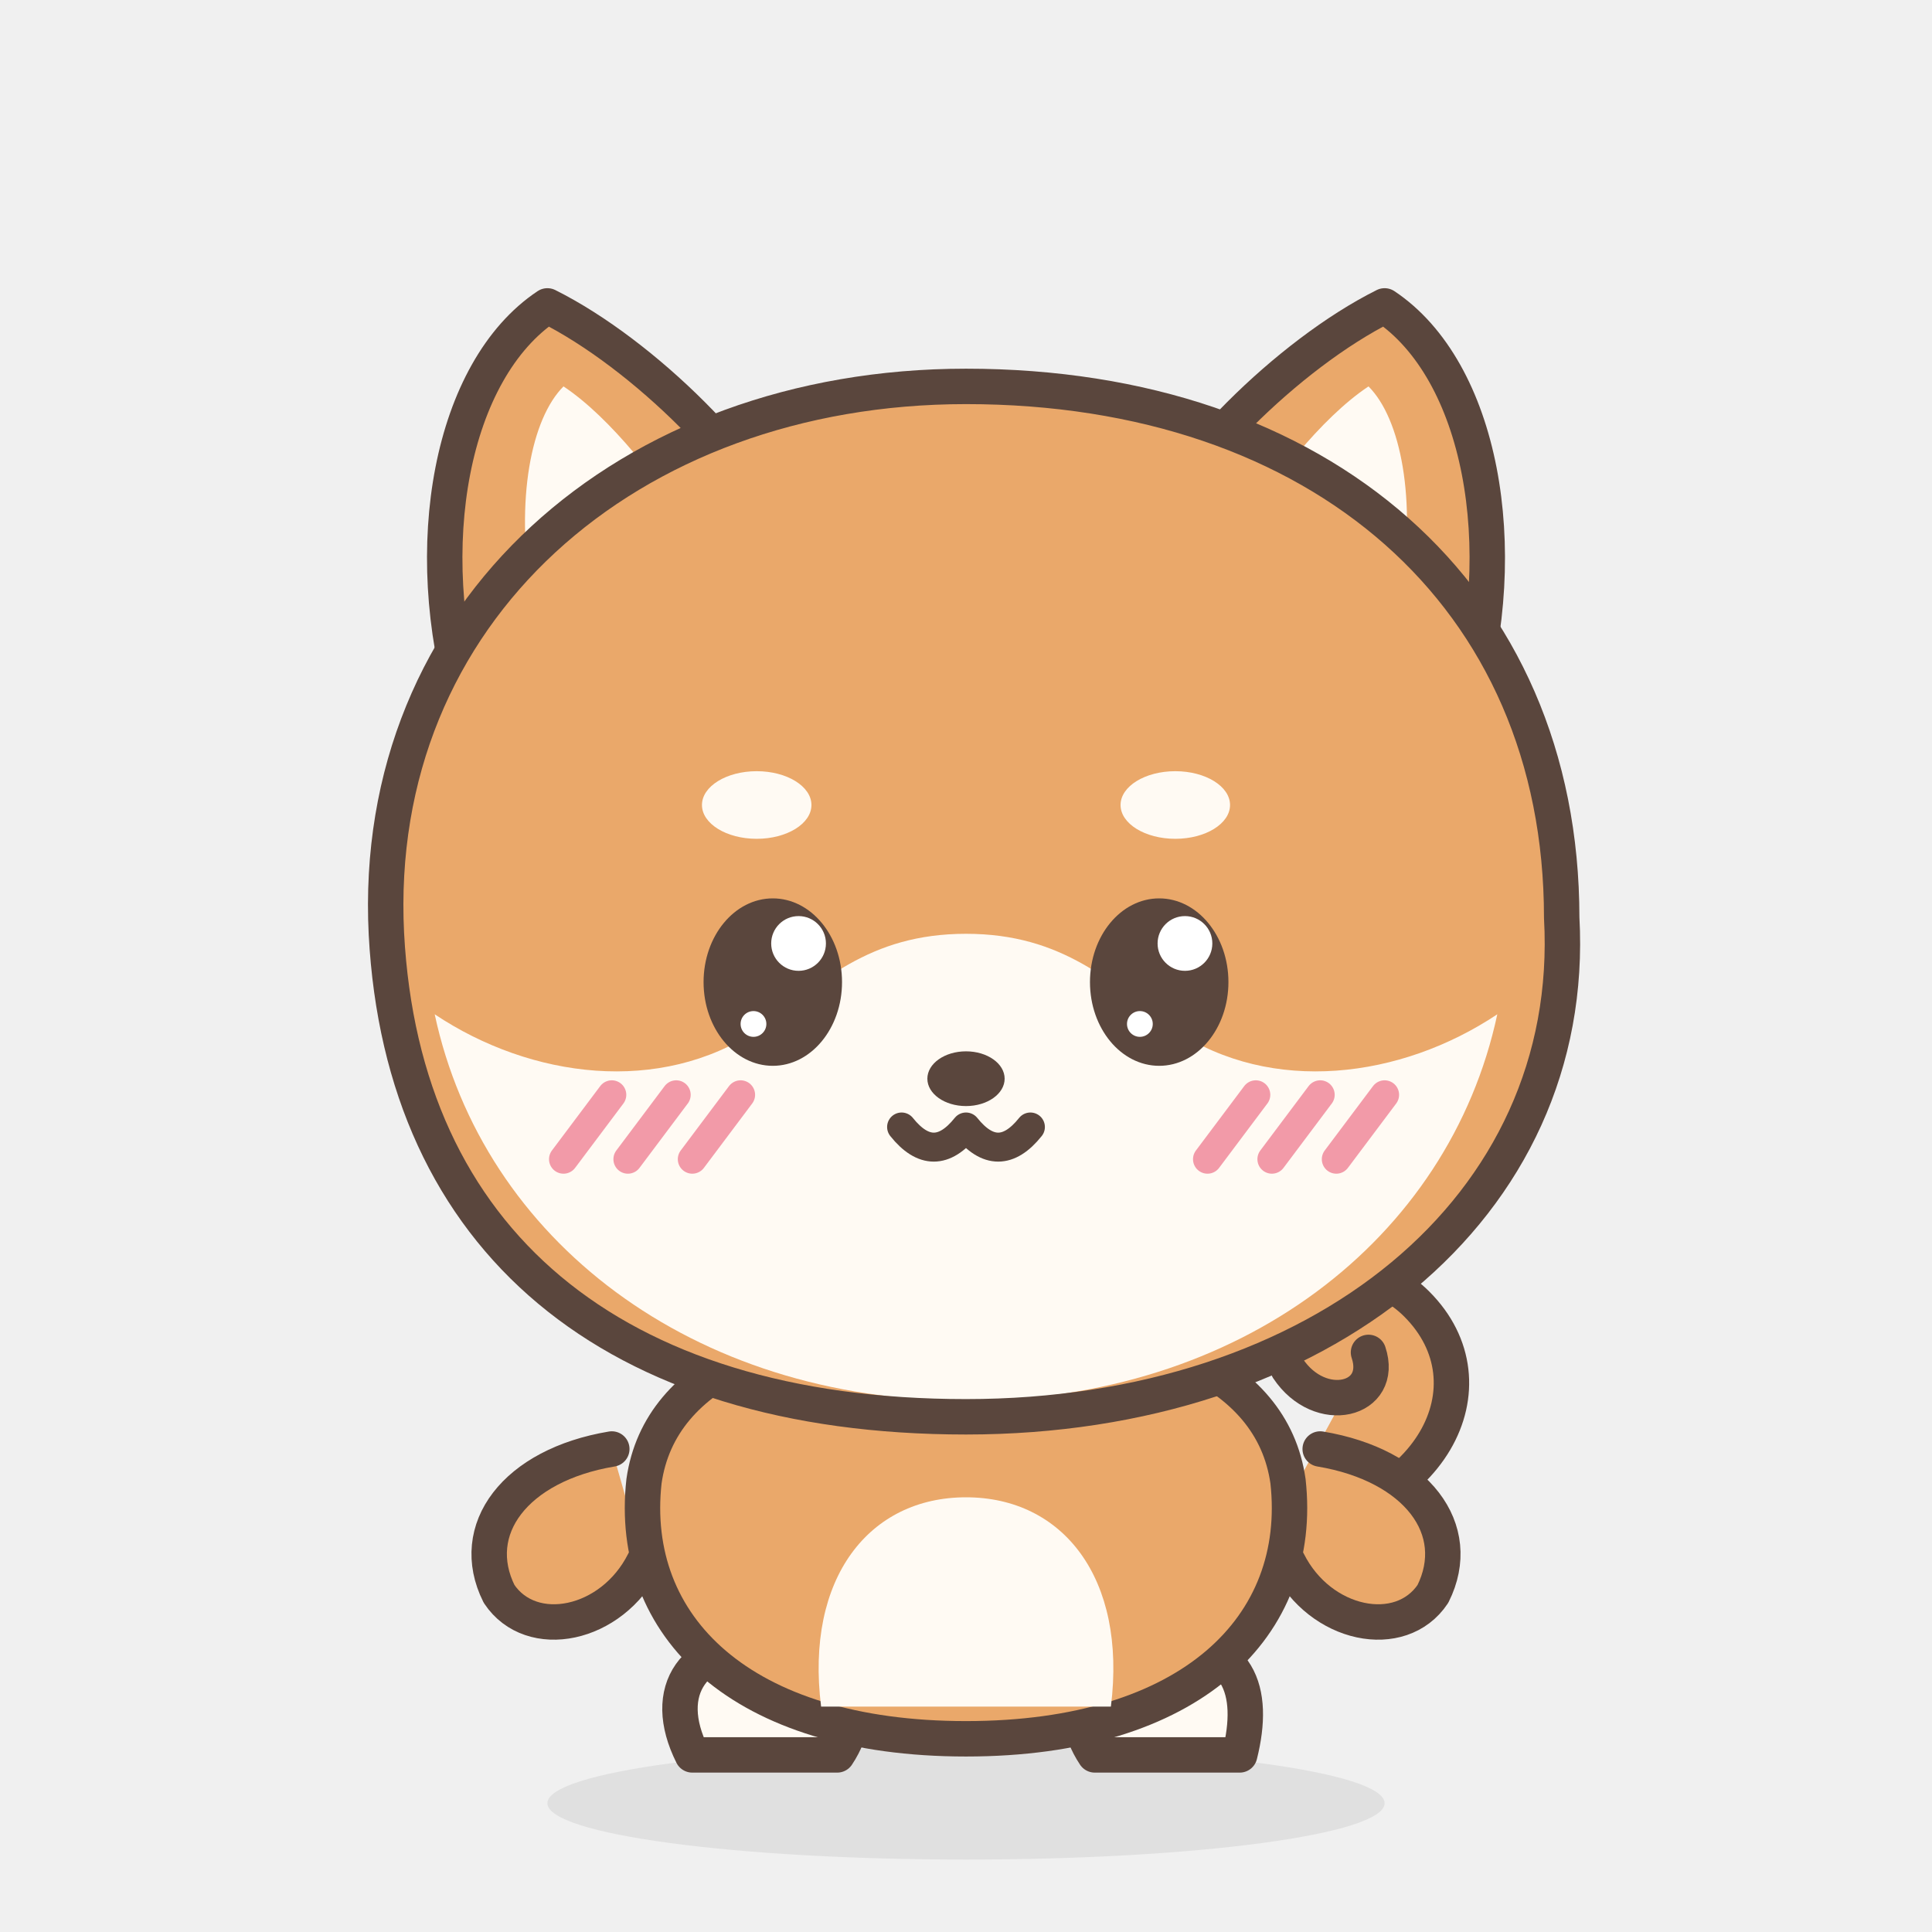
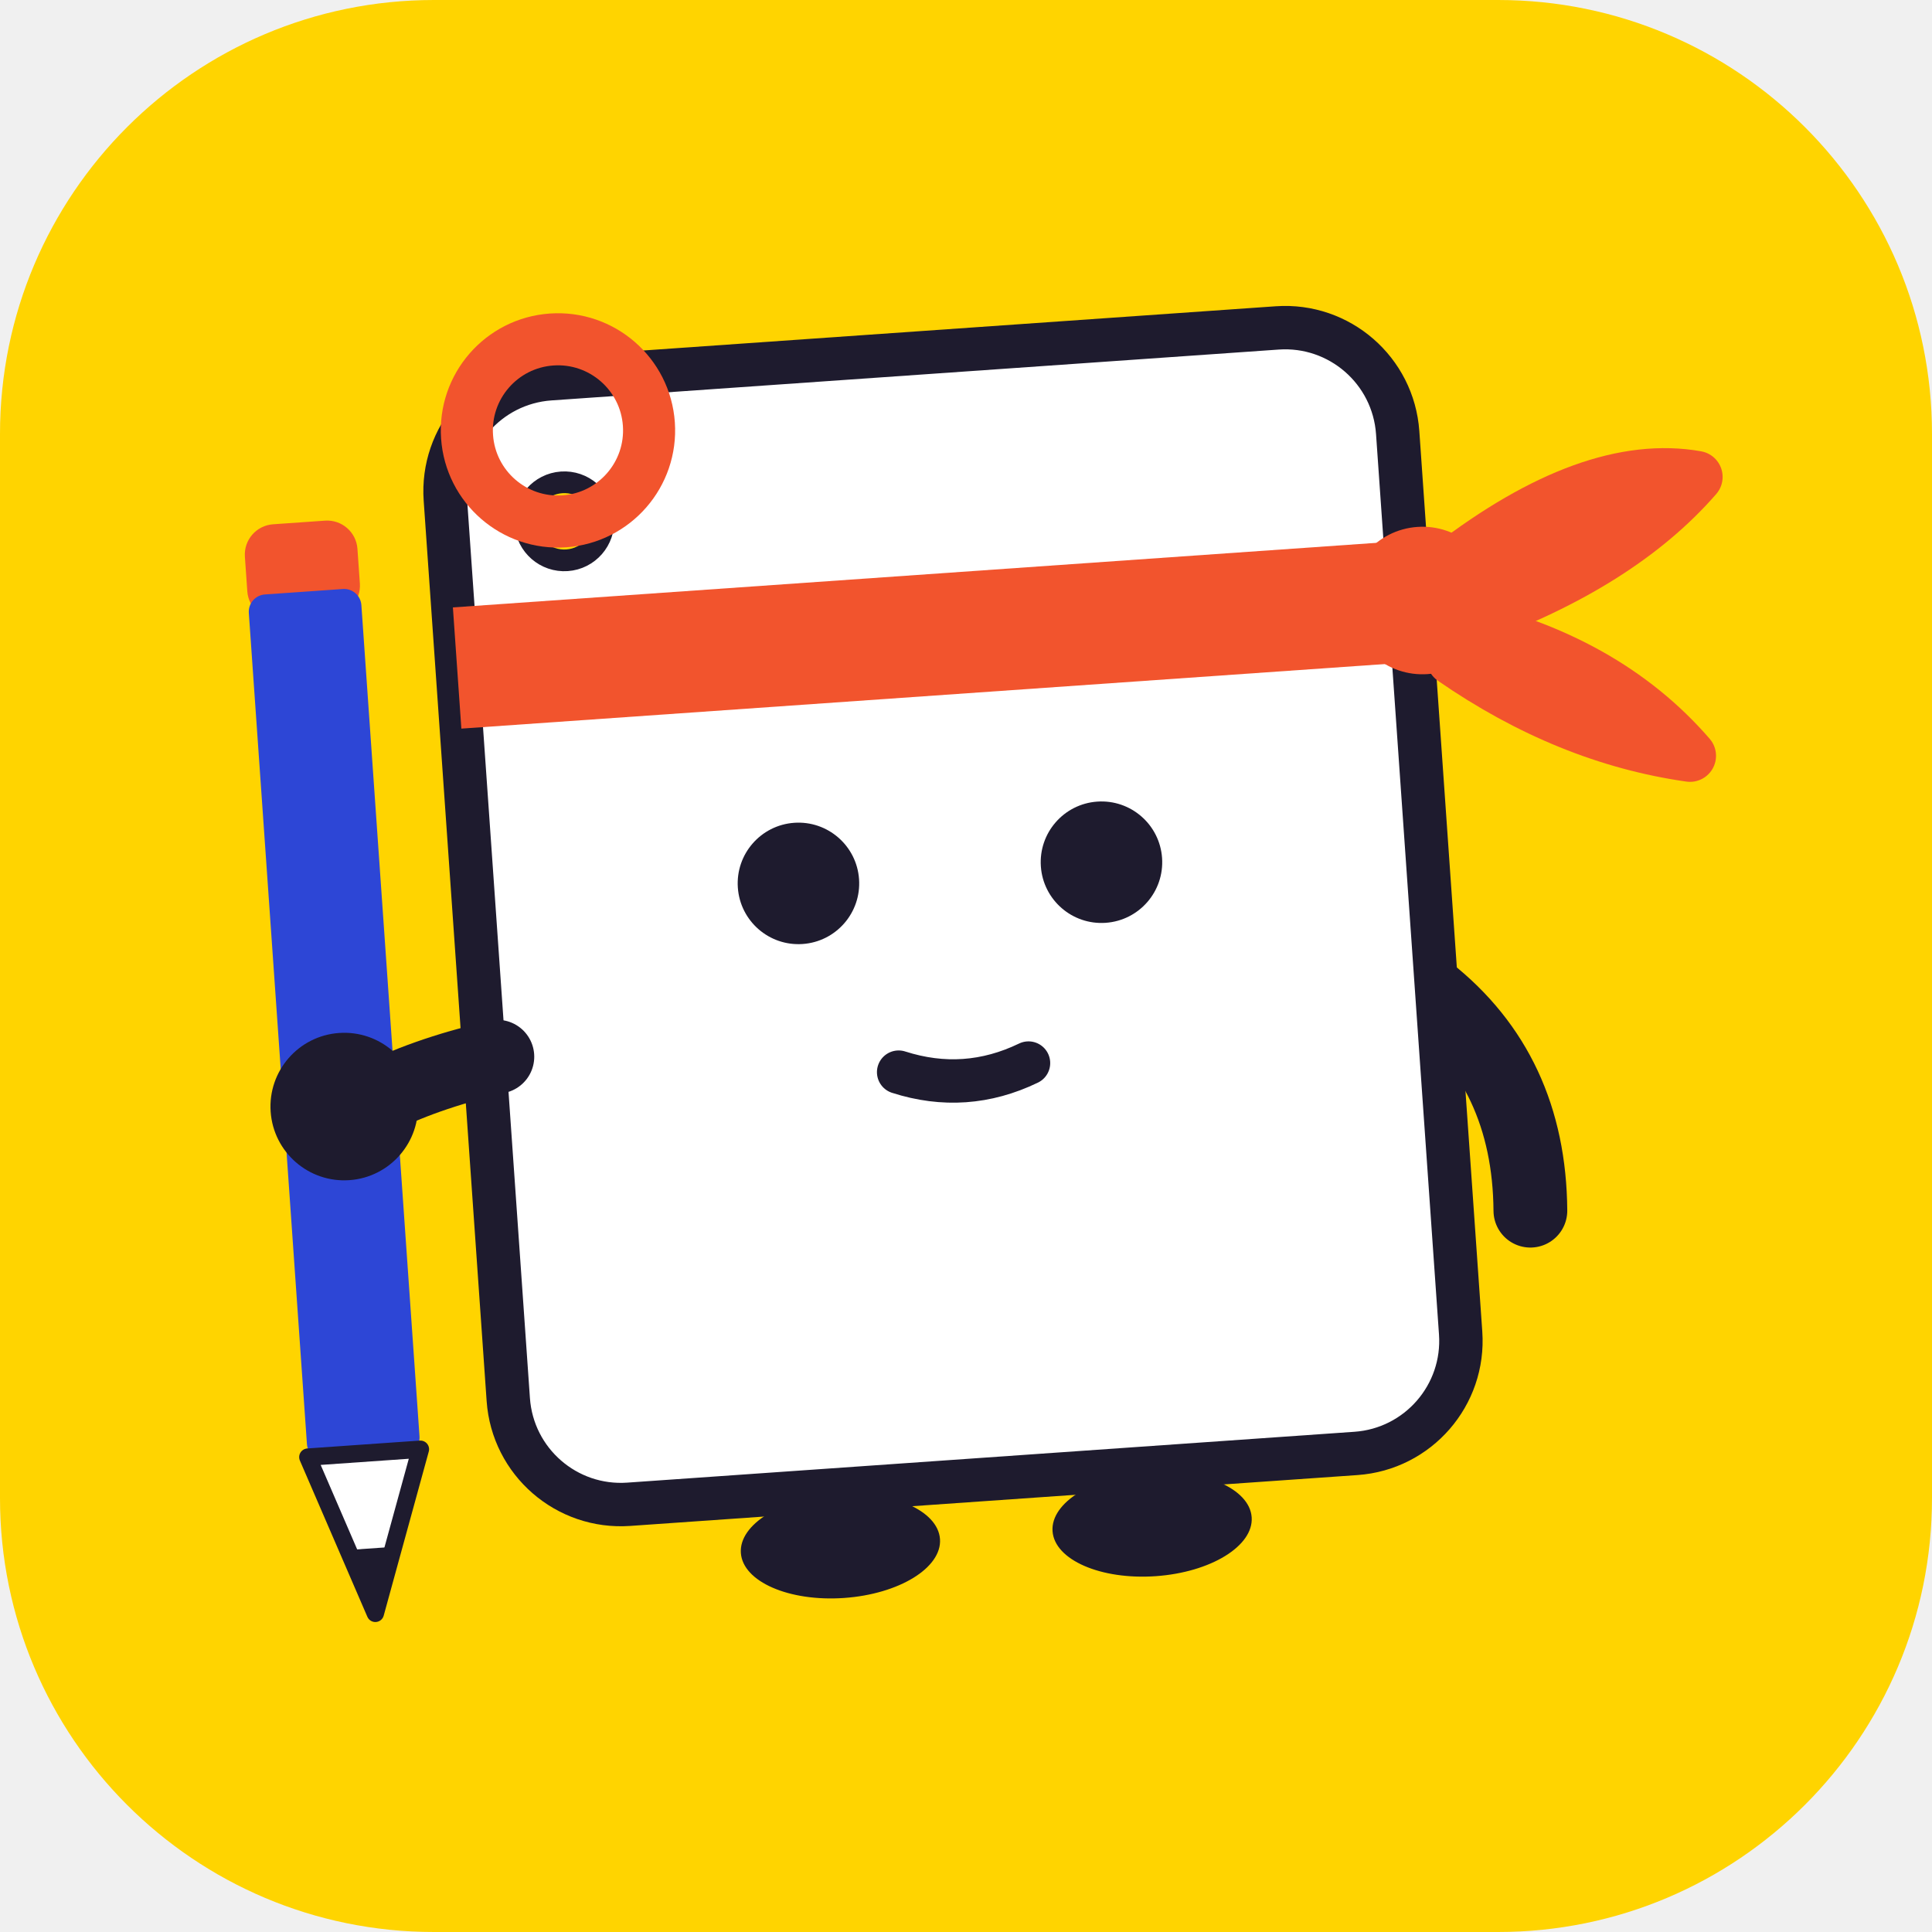
- <svg xmlns="http://www.w3.org/2000/svg" viewBox="0 0 120 120">
-   <g class="m-all">
-     <ellipse cx="60" cy="112" rx="26" ry="3.5" fill="#000" opacity=".07" />
-     <path class="m-tail" d="M79 95c10-1 14-9 9-14-4-4-10-1-8 4 2 3 6 2 5-1" fill="#eaa86a" stroke="#5a463d" stroke-width="2.2" stroke-linejoin="round" stroke-linecap="round" />
-     <path d="M43 109c-2-4 0-7 5-7s6 4 4 7zM68 109c-2-3-1-7 4-7s6 3 5 7z" fill="#fffaf3" stroke="#5a463d" stroke-width="2.2" stroke-linejoin="round" stroke-linecap="round" />
-     <g class="m-armL">
-       <path d="M38 90c-6 1-9 5-7 9 2 3 7 2 9-2" fill="#eaa86a" stroke="#5a463d" stroke-width="2.2" stroke-linejoin="round" stroke-linecap="round" />
-     </g>
-     <g class="m-armR">
-       <path d="M82 90c6 1 9 5 7 9-2 3-7 2-9-2" fill="#eaa86a" stroke="#5a463d" stroke-width="2.2" stroke-linejoin="round" stroke-linecap="round" />
-     </g>
-     <path d="M40 92c-1 9 6 16 20 16s21-7 20-16c-1-7-9-10-20-10s-19 3-20 10z" fill="#eaa86a" stroke="#5a463d" stroke-width="2.2" stroke-linejoin="round" stroke-linecap="round" />
-     <path d="M51 106c-1-8 3-13 9-13s10 5 9 13z" fill="#fffaf3" />
-     <path d="M29 44c-3-10-1-21 5-25 6 3 13 10 15 15z" fill="#eaa86a" stroke="#5a463d" stroke-width="2.2" stroke-linejoin="round" stroke-linecap="round" />
-     <path d="M33 37c-1-6 0-11 2-13 3 2 6 6 8 9z" fill="#fffaf3" />
-     <path d="M91 44c3-10 1-21-5-25-6 3-13 10-15 15z" fill="#eaa86a" stroke="#5a463d" stroke-width="2.2" stroke-linejoin="round" stroke-linecap="round" />
-     <path d="M87 37c1-6 0-11-2-13-3 2-6 6-8 9z" fill="#fffaf3" />
-     <path d="M24 58c-1-20 15-34 36-34 22 0 37 13 37 33 1 18-15 31-37 31S25 77 24 58z" fill="#eaa86a" />
-     <path d="M27 63c3 14 16 24 33 24s30-10 33-24c-6 4-14 5-20 1-4-3-7-6-13-6s-9 3-13 6c-6 4-14 3-20-1z" fill="#fffaf3" />
-     <path d="M24 58c-1-20 15-34 36-34 22 0 37 13 37 33 1 18-15 31-37 31S25 77 24 58z" fill="none" stroke="#5a463d" stroke-width="2.2" stroke-linejoin="round" stroke-linecap="round" />
-     <ellipse cx="47" cy="50" rx="3.4" ry="2.1" fill="#fffaf3" />
-     <ellipse cx="73" cy="50" rx="3.4" ry="2.1" fill="#fffaf3" />
-     <path d="M35 72l3-4M39 72l3-4M43 72l3-4" stroke="#f29aa8" stroke-width="1.8" stroke-linecap="round" />
-     <path d="M75 72l3-4M79 72l3-4M83 72l3-4" stroke="#f29aa8" stroke-width="1.8" stroke-linecap="round" />
-     <g class="m-eyes">
-       <ellipse class="m-eye" cx="48" cy="61" rx="4.3" ry="5.2" fill="#5a463d" />
-       <ellipse class="m-eye" cx="72" cy="61" rx="4.3" ry="5.2" fill="#5a463d" />
-       <circle cx="49.6" cy="58.6" r="1.7" fill="#fff" />
-       <circle cx="73.6" cy="58.6" r="1.7" fill="#fff" />
-       <circle cx="46.8" cy="63.6" r=".8" fill="#fff" />
-       <circle cx="70.8" cy="63.6" r=".8" fill="#fff" />
-     </g>
-     <g class="m-eyes-happy" display="none" fill="none" stroke="#5a463d" stroke-width="2.4" stroke-linejoin="round" stroke-linecap="round">
-       <path d="M44 62q4-6 8 0" />
-       <path d="M68 62q4-6 8 0" />
-     </g>
-     <g class="m-eyes-sleep" display="none" fill="none" stroke="#5a463d" stroke-width="2.2" stroke-linejoin="round" stroke-linecap="round">
-       <path d="M44 61q4 3.5 8 0" />
-       <path d="M68 61q4 3.5 8 0" />
-     </g>
-     <ellipse cx="60" cy="67" rx="2.4" ry="1.7" fill="#5a463d" />
-     <g class="m-mouth">
-       <path d="M56 70q2 2.5 4 0q2 2.5 4 0" fill="none" stroke="#5a463d" stroke-width="1.8" stroke-linejoin="round" stroke-linecap="round" />
-     </g>
-     <g class="m-mouth-happy" display="none">
-       <path d="M55.5 69.5q4.5 7 9 0z" fill="#e8737f" stroke="#5a463d" stroke-width="1.8" stroke-linejoin="round" stroke-linecap="round" />
-     </g>
-     <g class="m-mouth-sad" display="none">
-       <path d="M56.5 72.5q3.5-3 7 0" fill="none" stroke="#5a463d" stroke-width="1.8" stroke-linejoin="round" stroke-linecap="round" />
-     </g>
-     <path class="m-tear" display="none" d="M43 66q3 6 0 9q-3-3 0-9zM77 66q3 6 0 9q-3-3 0-9z" fill="#8fd0ff" />
-     <g class="m-zz" display="none" fill="#5a463d" font-family="sans-serif" font-weight="700">
-       <text x="92" y="30" font-size="12">z</text>
-       <text x="100" y="18" font-size="9">z</text>
+ <svg xmlns="http://www.w3.org/2000/svg" width="1024" height="1024" viewBox="0 0 1024 1024">
+   <clipPath id="r">
+     <rect width="1024" height="1024" rx="230" />
+   </clipPath>
+   <g clip-path="url(#r)">
+     <rect width="1024" height="1024" fill="#FFD400" />
+     <g transform="translate(512 512) scale(1.15) translate(-518 -573)">
+       <g transform="rotate(-4 512 550)">
+         <ellipse cx="440" cy="836" rx="46" ry="24" fill="#1E1B2E" />
+         <ellipse cx="584" cy="836" rx="46" ry="24" fill="#1E1B2E" />
+         <rect x="198" y="348" width="52" height="44" rx="14" fill="#F2542D" />
+         <rect x="198" y="380" width="52" height="400" rx="8" fill="#2D46D6" />
+         <path d="M198 778 L250 778 L224 852 Z" fill="#FFFFFF" stroke="#1E1B2E" stroke-width="8" stroke-linejoin="round" />
+         <path d="M214 822 L234 822 L224 852 Z" fill="#1E1B2E" />
+         <path d="M728 600 Q772 640 768 704" fill="none" stroke="#1E1B2E" stroke-width="34" stroke-linecap="round" />
+         <rect x="292" y="290" width="440" height="520" rx="52" fill="#FFFFFF" stroke="#1E1B2E" stroke-width="20" />
+         <circle cx="346" cy="356" r="18" fill="#FFD400" stroke="#1E1B2E" stroke-width="10" />
+         <circle cx="346" cy="314" r="42" fill="none" stroke="#F2542D" stroke-width="24" />
+         <rect x="292" y="392" width="440" height="56" fill="#F2542D" />
+         <g fill="#F2542D" stroke="#F2542D" stroke-width="24" stroke-linejoin="round">
+           <path d="M752 405 Q820 360 868 372 Q830 410 760 430 Z" />
+           <path d="M752 432 Q820 452 856 500 Q800 488 750 448 Z" />
+         </g>
+         <circle cx="738" cy="420" r="34" fill="#F2542D" />
+         <path d="M298 600 Q262 606 240 616" fill="none" stroke="#1E1B2E" stroke-width="34" stroke-linecap="round" />
+         <circle cx="226" cy="618" r="34" fill="#1E1B2E" />
+         <circle cx="442" cy="530" r="28" fill="#1E1B2E" />
+         <circle cx="582" cy="530" r="28" fill="#1E1B2E" />
+         <path d="M482 620 Q512 632 542 620" fill="none" stroke="#1E1B2E" stroke-width="20" stroke-linecap="round" />
+       </g>
    </g>
  </g>
</svg>
